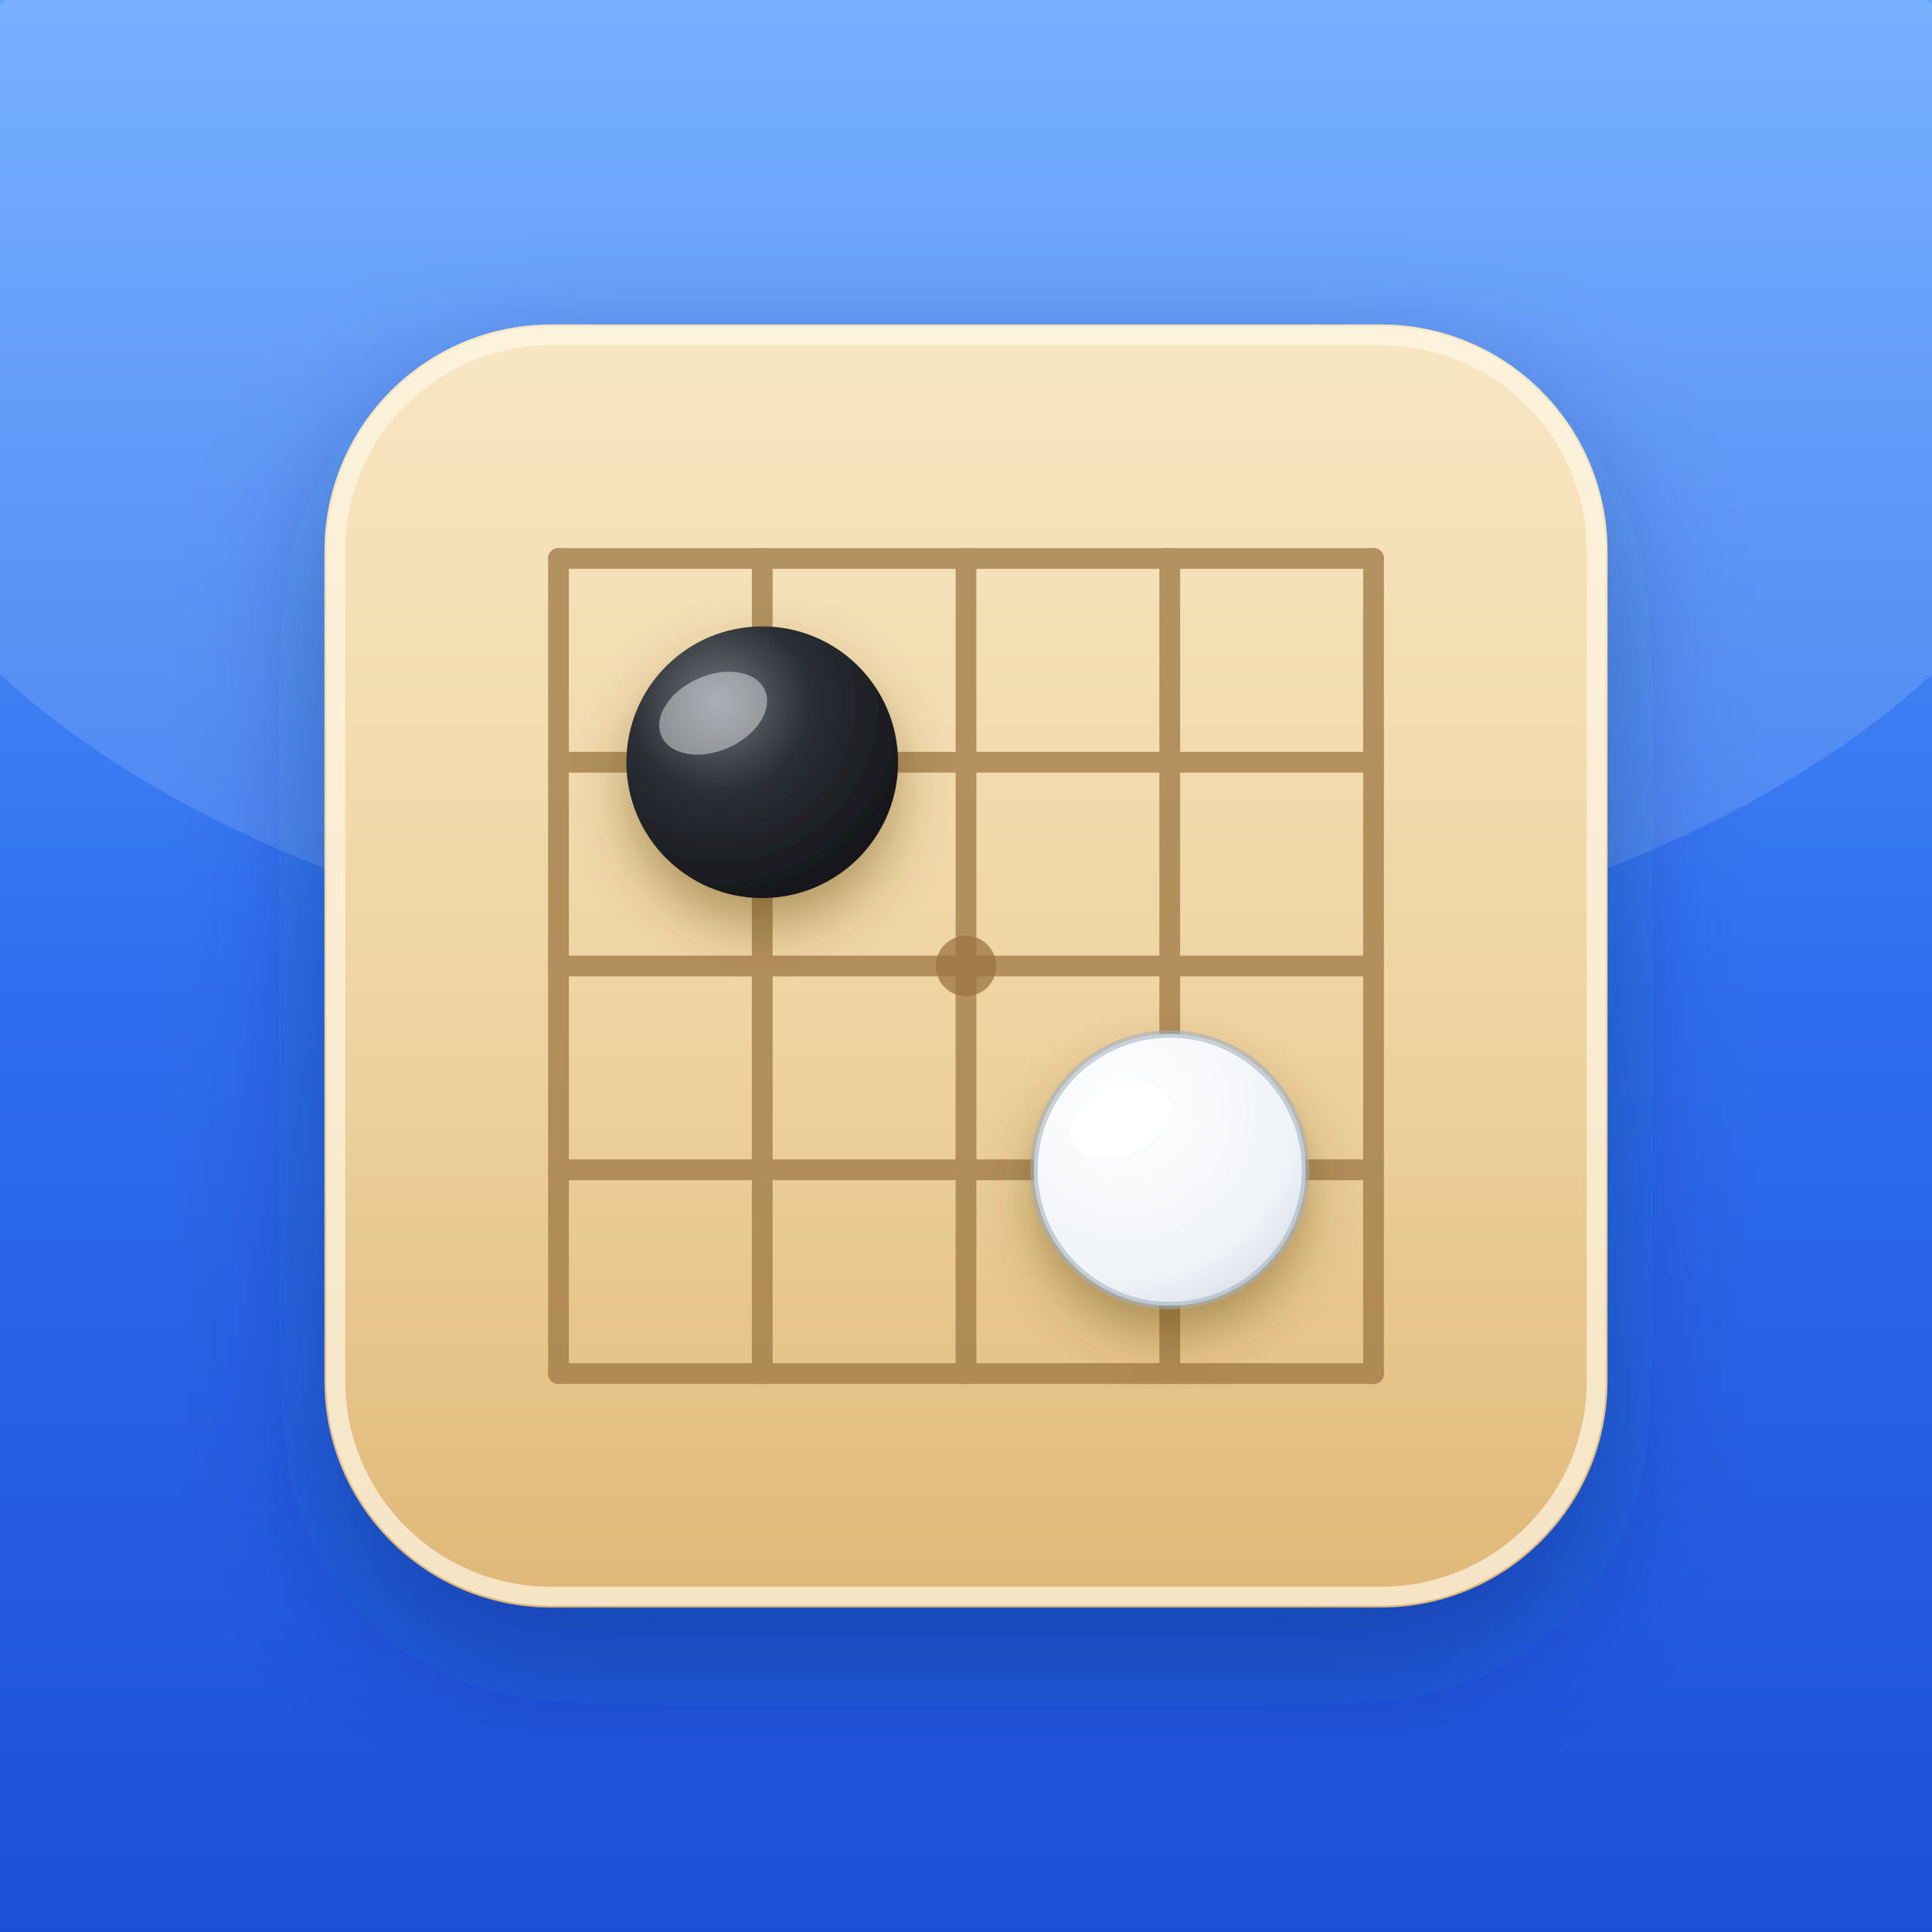
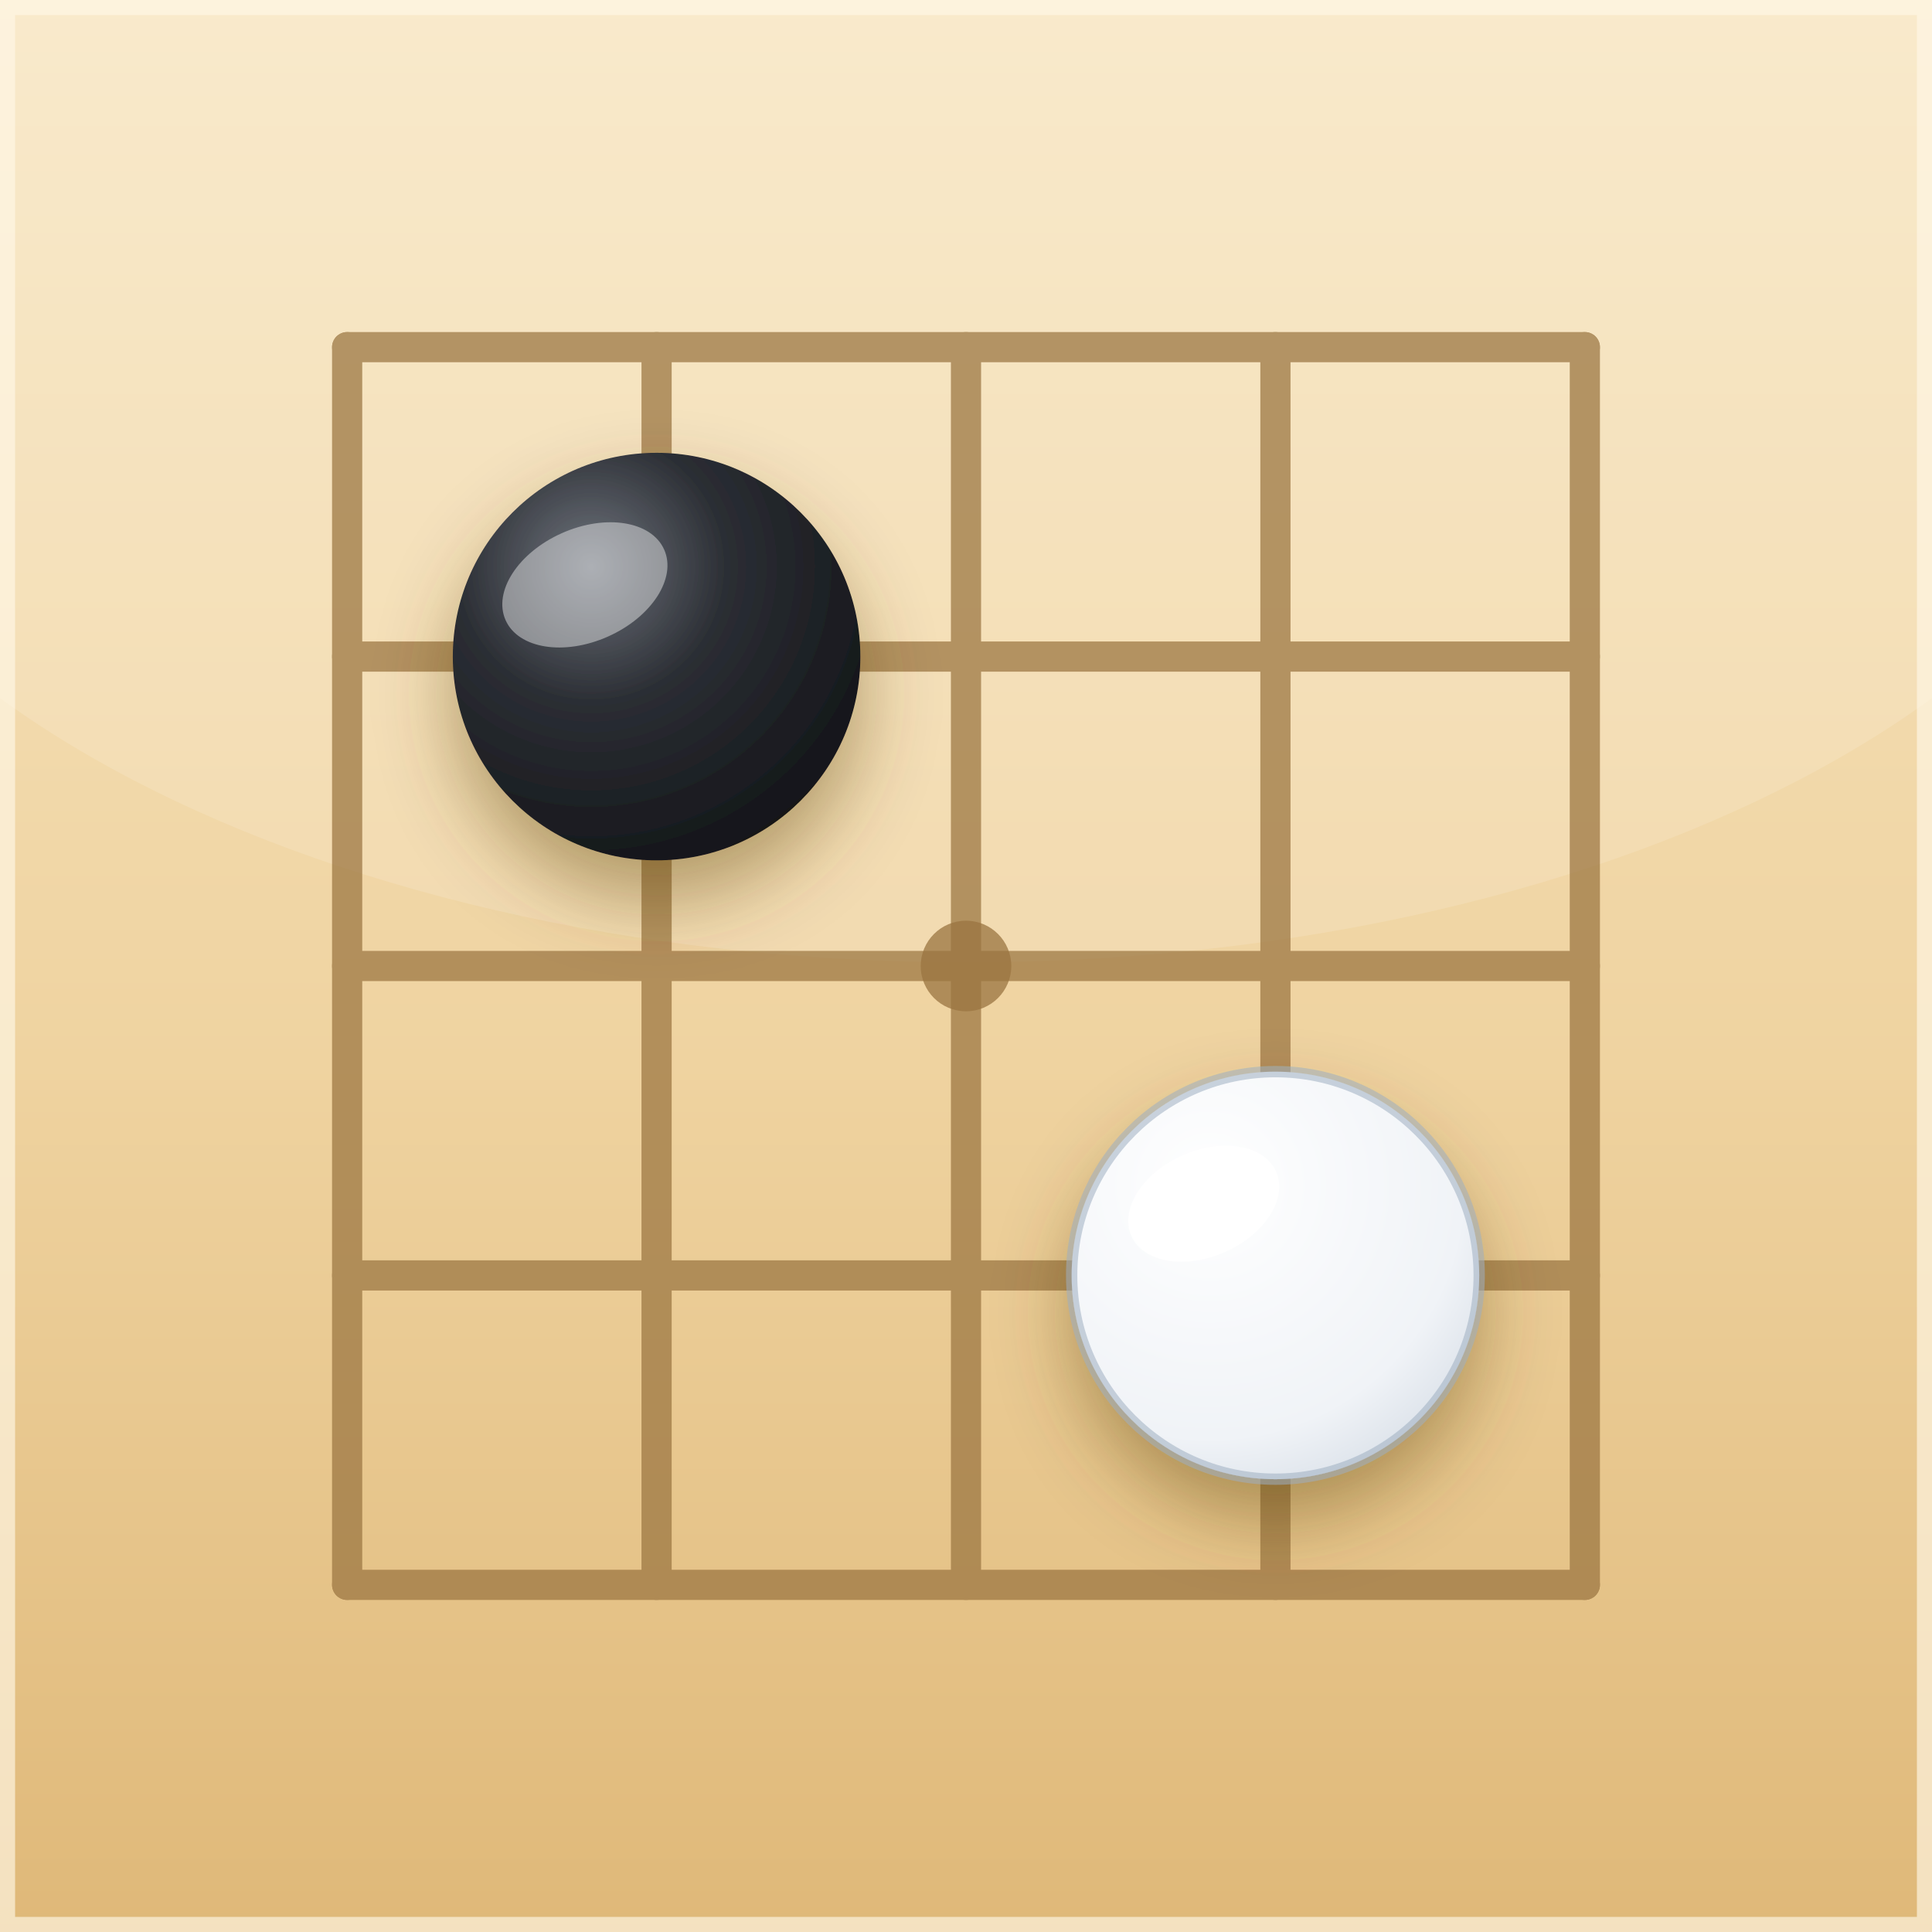
<svg xmlns="http://www.w3.org/2000/svg" viewBox="0 0 512 512">
  <defs>
-     <linearGradient id="gBg" x1="0" y1="0" x2="0" y2="1">
-       <stop offset="0" stop-color="#63A5FF" />
-       <stop offset="0.5" stop-color="#2F6FEF" />
-       <stop offset="1" stop-color="#1D4ED8" />
-     </linearGradient>
    <linearGradient id="gWood" x1="0" y1="0" x2="0" y2="1">
      <stop offset="0" stop-color="#F8E7C4" />
      <stop offset="0.55" stop-color="#EFD3A0" />
      <stop offset="1" stop-color="#DFB878" />
    </linearGradient>
    <radialGradient id="gBlack" cx="0.34" cy="0.28" r="0.95">
      <stop offset="0" stop-color="#70757E" />
      <stop offset="0.35" stop-color="#2B2E34" />
      <stop offset="1" stop-color="#0A0B0E" />
    </radialGradient>
    <radialGradient id="gWhite" cx="0.34" cy="0.28" r="1">
      <stop offset="0" stop-color="#FFFFFF" />
      <stop offset="0.62" stop-color="#F0F3F7" />
      <stop offset="1" stop-color="#C4CEDA" />
    </radialGradient>
-     <filter id="fBoardShadow" x="-30%" y="-30%" width="160%" height="170%">
-       <feDropShadow dx="0" dy="14" stdDeviation="18" flood-color="#08245E" flood-opacity="0.38" />
-     </filter>
    <filter id="fStoneShadow" x="-70%" y="-70%" width="240%" height="240%">
-       <feDropShadow dx="0" dy="7" stdDeviation="7" flood-color="#59400F" flood-opacity="0.42" />
+       <feDropShadow dx="0" dy="10" stdDeviation="10" flood-color="#59400F" flood-opacity="0.42" />
    </filter>
  </defs>
-   <rect width="512" height="512" fill="url(#gBg)" />
-   <ellipse cx="256" cy="90" rx="300" ry="170" fill="#FFFFFF" opacity="0.13" />
-   <g filter="url(#fBoardShadow)">
-     <rect x="86" y="86" width="340" height="340" rx="60" fill="url(#gWood)" />
+   <rect width="512" height="512" fill="url(#gWood)" />
+   <ellipse cx="256" cy="80" rx="320" ry="175" fill="#FFFFFF" opacity="0.13" />
+   <rect x="2" y="2" width="508" height="508" fill="none" stroke="#FFF7E6" stroke-opacity="0.65" stroke-width="4" />
+   <g stroke="#9A7440" stroke-width="8" stroke-linecap="round" opacity="0.72">
+     <path d="M92 92H420M92 174H420M92 256H420M92 338H420M92 420H420" />
+     <path d="M92 92V420M174 92V420M256 92V420M338 92V420M420 92V420" />
  </g>
-   <rect x="89" y="89" width="334" height="334" rx="57" fill="none" stroke="#FFF7E6" stroke-opacity="0.7" stroke-width="5" />
-   <g stroke="#9A7440" stroke-width="5.5" stroke-linecap="round" opacity="0.72">
-     <path d="M148 148H364M148 202H364M148 256H364M148 310H364M148 364H364" />
-     <path d="M148 148V364M202 148V364M256 148V364M310 148V364M364 148V364" />
+   <circle cx="256" cy="256" r="12" fill="#9A7440" opacity="0.75" />
+   <g filter="url(#fStoneShadow)">
+     <circle cx="174" cy="174" r="54" fill="url(#gBlack)" />
  </g>
-   <circle cx="256" cy="256" r="8" fill="#9A7440" opacity="0.75" />
+   <ellipse cx="155" cy="155" rx="23" ry="15" fill="#FFFFFF" opacity="0.42" transform="rotate(-24 155 155)" />
  <g filter="url(#fStoneShadow)">
-     <circle cx="202" cy="202" r="36" fill="url(#gBlack)" />
+     <circle cx="338" cy="338" r="54" fill="url(#gWhite)" />
  </g>
-   <ellipse cx="189" cy="189" rx="15" ry="10" fill="#FFFFFF" opacity="0.42" transform="rotate(-24 189 189)" />
-   <g filter="url(#fStoneShadow)">
-     <circle cx="310" cy="310" r="36" fill="url(#gWhite)" />
-   </g>
-   <circle cx="310" cy="310" r="36" fill="none" stroke="#9FAEC1" stroke-opacity="0.55" stroke-width="2" />
-   <ellipse cx="297" cy="297" rx="14" ry="9" fill="#FFFFFF" opacity="0.9" transform="rotate(-24 297 297)" />
+   <circle cx="338" cy="338" r="54" fill="none" stroke="#9FAEC1" stroke-opacity="0.55" stroke-width="3" />
+   <ellipse cx="319" cy="319" rx="21" ry="14" fill="#FFFFFF" opacity="0.9" transform="rotate(-24 319 319)" />
</svg>
